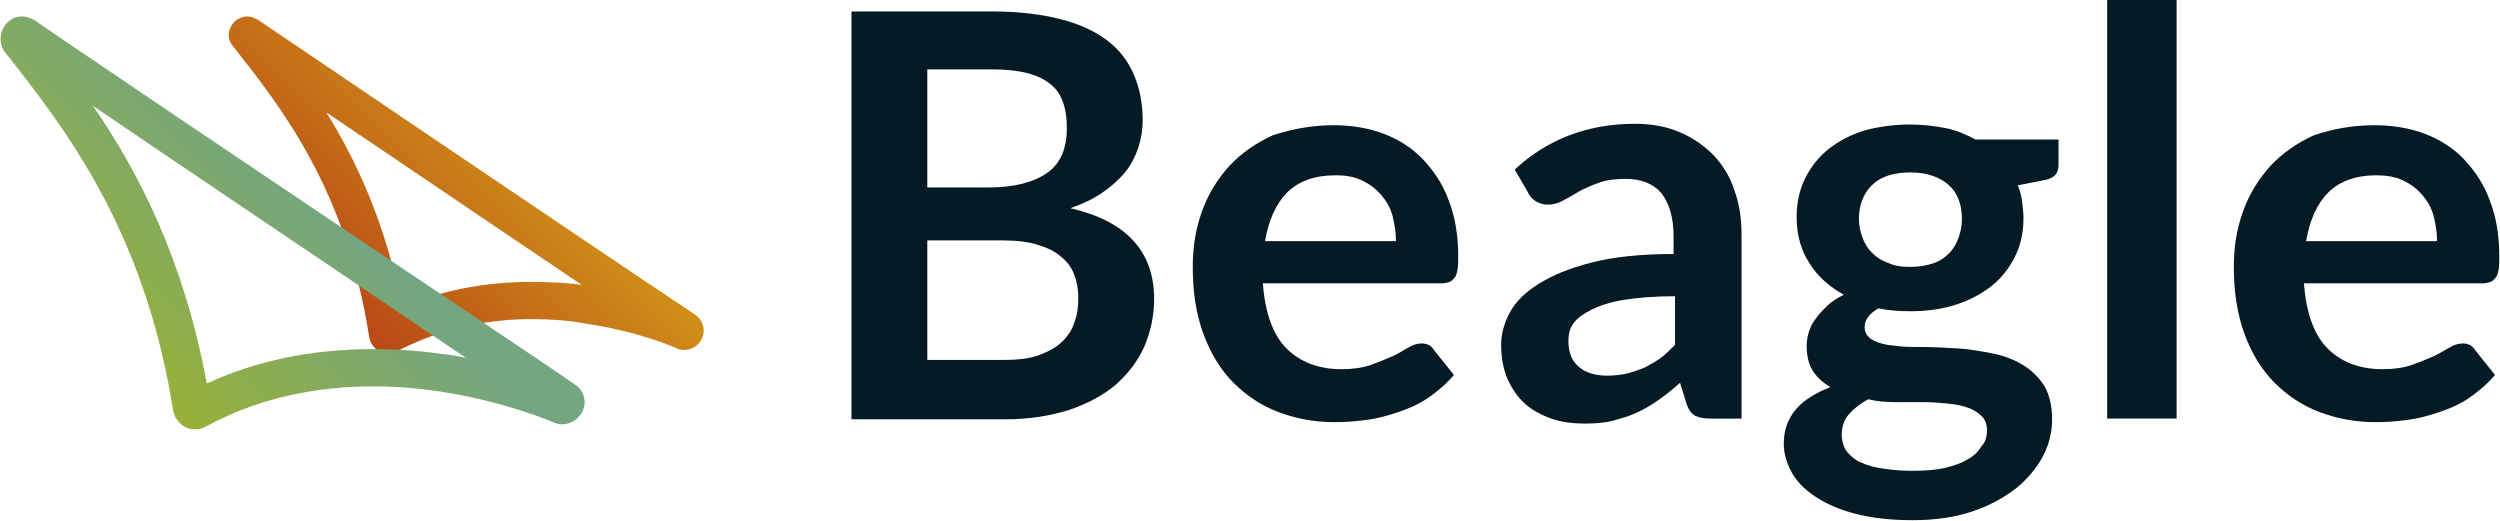
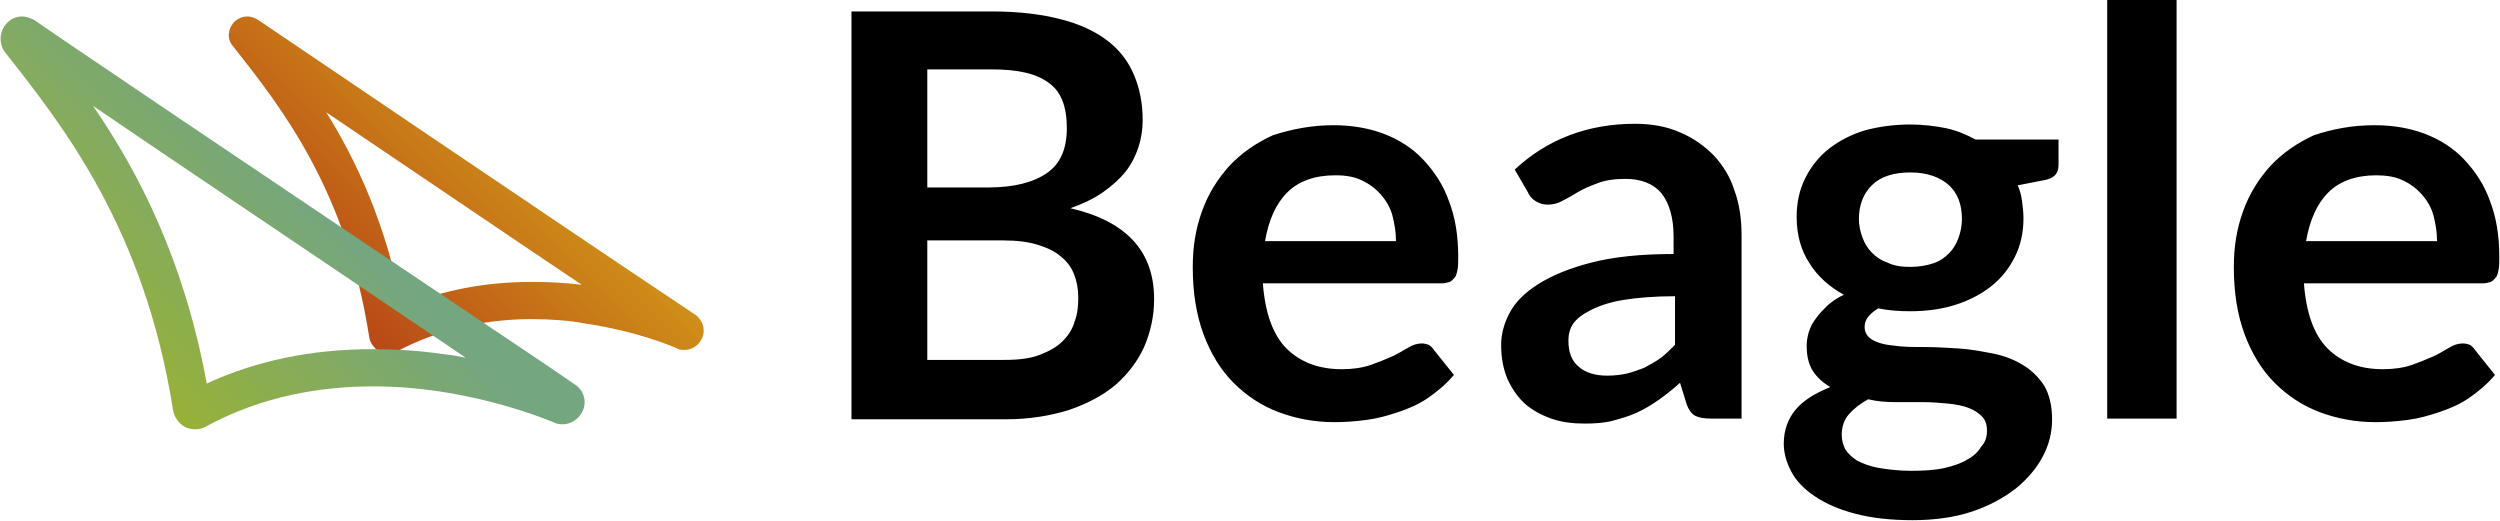
- <svg xmlns="http://www.w3.org/2000/svg" version="1.1" id="Camada_1" x="0px" y="0px" viewBox="0 0 349.4 72.7" style="enable-background:new 0 0 349.4 72.7;" xml:space="preserve">
-   <style type="text/css">
- 	.st0{fill:#041A24;}
- 	.st1{fill:url(#SVGID_1_);}
- 	.st2{fill:url(#SVGID_2_);}
- </style>
+ <svg xmlns="http://www.w3.org/2000/svg" version="1.1" id="Camada_1" x="0" y="0" viewBox="0 0 349.4 72.7" style="enable-background:new 0 0 349.4 72.7" xml:space="preserve">
+   <path class="st0" d="M119 58.5V1.6h19.7c3.7 0 6.9.4 9.6 1.1s4.8 1.7 6.5 3c1.7 1.3 2.9 2.9 3.7 4.8.8 1.9 1.2 4 1.2 6.3 0 1.3-.2 2.6-.6 3.8-.4 1.2-1 2.4-1.8 3.4s-1.9 2-3.2 2.9c-1.3.9-2.8 1.6-4.5 2.2 7.8 1.8 11.7 6 11.7 12.7 0 2.4-.5 4.6-1.4 6.7-.9 2-2.3 3.8-4 5.3-1.8 1.5-3.9 2.6-6.5 3.5-2.6.8-5.5 1.3-8.8 1.3H119zm10.6-32.3h8.5c3.6 0 6.3-.7 8.2-2 1.9-1.3 2.8-3.4 2.8-6.3 0-3-.8-5.1-2.5-6.3-1.7-1.3-4.3-1.9-7.9-1.9h-9.1v16.5zm0 7.4v16.7h10.8c2 0 3.6-.2 4.9-.7 1.3-.5 2.4-1.1 3.2-1.9.8-.8 1.4-1.7 1.7-2.8.4-1 .5-2.2.5-3.3 0-1.2-.2-2.3-.6-3.3-.4-1-1-1.8-1.9-2.5-.8-.7-1.9-1.2-3.2-1.6-1.3-.4-2.9-.6-4.8-.6h-10.6zM186.4 17.5c2.5 0 4.9.4 7 1.2 2.1.8 4 2 5.5 3.6s2.8 3.5 3.6 5.8c.9 2.3 1.3 4.9 1.3 7.8 0 .7 0 1.3-.1 1.8s-.2.9-.4 1.1-.4.5-.7.6c-.3.1-.7.2-1.1.2h-25c.3 4.1 1.4 7.2 3.3 9.1 1.9 1.9 4.5 2.9 7.7 2.9 1.6 0 2.9-.2 4.1-.6 1.1-.4 2.1-.8 3-1.2.9-.4 1.6-.9 2.2-1.2.6-.4 1.3-.6 1.9-.6.4 0 .7.1 1 .2.3.2.5.4.7.7l2.8 3.5c-1.1 1.3-2.3 2.3-3.6 3.2-1.3.9-2.7 1.5-4.2 2s-2.9.9-4.5 1.1c-1.5.2-3 .3-4.4.3-2.8 0-5.4-.5-7.8-1.4-2.4-.9-4.5-2.3-6.3-4.1-1.8-1.8-3.2-4.1-4.2-6.8s-1.5-5.8-1.5-9.4c0-2.8.4-5.3 1.3-7.8s2.2-4.5 3.8-6.3c1.7-1.8 3.7-3.2 6.1-4.3 2.8-.9 5.5-1.4 8.5-1.4zm.2 7c-2.8 0-5.1.8-6.7 2.4-1.6 1.6-2.6 3.9-3.1 6.8h18.3c0-1.3-.2-2.4-.5-3.6-.3-1.1-.9-2.1-1.6-2.9-.7-.8-1.6-1.5-2.7-2-1-.5-2.2-.7-3.7-.7zM243.5 58.5h-4.4c-.9 0-1.6-.1-2.2-.4-.5-.3-.9-.8-1.2-1.7l-.9-2.9c-1 .9-2 1.7-3 2.4s-2 1.3-3.1 1.8-2.2.8-3.3 1.1-2.5.4-3.9.4c-1.7 0-3.3-.2-4.7-.7-1.4-.5-2.7-1.2-3.7-2.1s-1.8-2.1-2.4-3.4c-.6-1.4-.9-3-.9-4.8 0-1.5.4-3 1.2-4.5.8-1.5 2.1-2.8 4-4 1.9-1.2 4.3-2.2 7.4-3 3.1-.8 6.9-1.2 11.5-1.2v-2.4c0-2.7-.6-4.7-1.7-6.1-1.1-1.3-2.8-2-5-2-1.6 0-2.9.2-3.9.6-1.1.4-2 .8-2.7 1.2-.8.5-1.5.9-2.1 1.2-.7.4-1.4.6-2.2.6-.7 0-1.2-.2-1.7-.5s-.9-.8-1.1-1.3l-1.8-3.1c4.6-4.3 10.3-6.4 16.8-6.4 2.4 0 4.5.4 6.3 1.2 1.9.8 3.4 1.9 4.7 3.2 1.3 1.4 2.3 3 2.9 4.9.7 1.9 1 4 1 6.3v25.6zm-18.9-6c1 0 1.9-.1 2.8-.3.8-.2 1.6-.5 2.4-.8.7-.4 1.5-.8 2.2-1.3.7-.5 1.4-1.2 2.1-1.9v-6.8c-2.8 0-5.2.2-7.1.5s-3.4.8-4.6 1.4c-1.2.6-2 1.2-2.5 1.9s-.7 1.5-.7 2.4c0 1.7.5 2.9 1.5 3.7.9.8 2.3 1.2 3.9 1.2zM267 17.4c1.7 0 3.4.2 4.9.5s2.9.9 4.2 1.6h11.6v3.6c0 .6-.2 1.1-.5 1.4-.3.3-.9.6-1.6.7l-3.6.7c.3.7.5 1.4.6 2.2.1.8.2 1.6.2 2.4 0 2-.4 3.8-1.2 5.4-.8 1.6-1.9 3-3.3 4.1-1.4 1.1-3.1 2-5 2.6-1.9.6-4 .9-6.3.9-1.5 0-3-.1-4.5-.4-1.3.8-1.9 1.6-1.9 2.6 0 .8.4 1.4 1.1 1.8.7.4 1.7.7 3 .8 1.2.2 2.6.2 4.2.2 1.5 0 3.1.1 4.8.2s3.2.4 4.8.7c1.5.3 2.9.8 4.2 1.6 1.2.7 2.2 1.7 3 2.9.7 1.2 1.1 2.8 1.1 4.7 0 1.8-.4 3.5-1.3 5.2-.9 1.7-2.2 3.2-3.8 4.5-1.7 1.3-3.7 2.4-6.1 3.2-2.4.8-5.2 1.2-8.3 1.2-3.1 0-5.7-.3-8-.9-2.3-.6-4.1-1.4-5.6-2.4s-2.6-2.1-3.3-3.4c-.7-1.3-1.1-2.6-1.1-4 0-1.9.6-3.5 1.7-4.8s2.8-2.3 4.8-3.1c-1-.6-1.8-1.3-2.4-2.2-.6-.9-.9-2.1-.9-3.6 0-.6.1-1.2.3-1.9.2-.6.5-1.3 1-1.9.4-.6 1-1.2 1.6-1.8.7-.6 1.4-1.1 2.3-1.5-2-1.1-3.7-2.6-4.8-4.4-1.2-1.8-1.8-4-1.8-6.5 0-2 .4-3.8 1.2-5.4.8-1.6 1.9-3 3.3-4.1 1.4-1.1 3.1-2 5.1-2.6 1.9-.5 4-.8 6.3-.8zm10.7 42.8c0-.8-.2-1.5-.7-2-.5-.5-1.1-.9-1.9-1.2-.8-.3-1.8-.5-2.9-.6-1.1-.1-2.2-.2-3.5-.2h-3.8c-1.3 0-2.6-.1-3.8-.4-1.1.6-2 1.3-2.7 2.1-.7.8-1 1.8-1 2.9 0 .7.2 1.4.5 2 .4.6.9 1.1 1.7 1.6.8.4 1.8.8 3 1 1.2.2 2.7.4 4.5.4 1.8 0 3.4-.1 4.7-.4 1.3-.3 2.4-.7 3.2-1.2.9-.5 1.5-1.1 1.9-1.8.6-.6.8-1.4.8-2.2zM267 37.3c1.2 0 2.3-.2 3.2-.5.9-.3 1.6-.8 2.2-1.4.6-.6 1-1.3 1.3-2.1.3-.8.5-1.7.5-2.7 0-2-.6-3.6-1.8-4.7s-3-1.8-5.4-1.8c-2.4 0-4.2.6-5.4 1.8-1.2 1.2-1.8 2.8-1.8 4.7 0 .9.2 1.8.5 2.6s.7 1.5 1.3 2.1 1.3 1.1 2.2 1.4c1 .5 2.1.6 3.2.6zM304.2 0v58.5h-9.7V0h9.7zM331.9 17.5c2.5 0 4.9.4 7 1.2 2.1.8 4 2 5.5 3.6s2.8 3.5 3.6 5.8c.9 2.3 1.3 4.9 1.3 7.8 0 .7 0 1.3-.1 1.8s-.2.9-.4 1.1-.4.5-.7.6c-.3.1-.7.2-1.1.2h-25c.3 4.1 1.4 7.2 3.3 9.1 1.9 1.9 4.5 2.9 7.7 2.9 1.6 0 2.9-.2 4.1-.6 1.1-.4 2.1-.8 3-1.2.9-.4 1.6-.9 2.2-1.2.6-.4 1.3-.6 1.9-.6.4 0 .7.1 1 .2.3.2.5.4.7.7l2.8 3.5c-1.1 1.3-2.3 2.3-3.6 3.2-1.3.9-2.7 1.5-4.2 2s-2.9.9-4.5 1.1c-1.5.2-3 .3-4.4.3-2.8 0-5.4-.5-7.8-1.4-2.4-.9-4.5-2.3-6.3-4.1-1.8-1.8-3.2-4.1-4.2-6.8s-1.5-5.8-1.5-9.4c0-2.8.4-5.3 1.3-7.8s2.2-4.5 3.8-6.3c1.7-1.8 3.7-3.2 6.1-4.3 2.7-.9 5.4-1.4 8.5-1.4zm.2 7c-2.8 0-5.1.8-6.7 2.4-1.6 1.6-2.6 3.9-3.1 6.8h18.3c0-1.3-.2-2.4-.5-3.6-.3-1.1-.9-2.1-1.6-2.9-.7-.8-1.6-1.5-2.7-2-1-.5-2.3-.7-3.7-.7z" />
  <g>
-     <g>
-       <g>
-         <path class="st0" d="M119,58.5V1.6h19.7c3.7,0,6.9,0.4,9.6,1.1s4.8,1.7,6.5,3c1.7,1.3,2.9,2.9,3.7,4.8c0.8,1.9,1.2,4,1.2,6.3     c0,1.3-0.2,2.6-0.6,3.8c-0.4,1.2-1,2.4-1.8,3.4s-1.9,2-3.2,2.9c-1.3,0.9-2.8,1.6-4.5,2.2c7.8,1.8,11.7,6,11.7,12.7     c0,2.4-0.5,4.6-1.4,6.7c-0.9,2-2.3,3.8-4,5.3c-1.8,1.5-3.9,2.6-6.5,3.5c-2.6,0.8-5.5,1.3-8.8,1.3H119z M129.6,26.2h8.5     c3.6,0,6.3-0.7,8.2-2c1.9-1.3,2.8-3.4,2.8-6.3c0-3-0.8-5.1-2.5-6.3c-1.7-1.3-4.3-1.9-7.9-1.9h-9.1V26.2z M129.6,33.6v16.7h10.8     c2,0,3.6-0.2,4.9-0.7c1.3-0.5,2.4-1.1,3.2-1.9c0.8-0.8,1.4-1.7,1.7-2.8c0.4-1,0.5-2.2,0.5-3.3c0-1.2-0.2-2.3-0.6-3.3     c-0.4-1-1-1.8-1.9-2.5c-0.8-0.7-1.9-1.2-3.2-1.6c-1.3-0.4-2.9-0.6-4.8-0.6H129.6z" />
-         <path class="st0" d="M186.4,17.5c2.5,0,4.9,0.4,7,1.2c2.1,0.8,4,2,5.5,3.6c1.5,1.6,2.8,3.5,3.6,5.8c0.9,2.3,1.3,4.9,1.3,7.8     c0,0.7,0,1.3-0.1,1.8c-0.1,0.5-0.2,0.9-0.4,1.1s-0.4,0.5-0.7,0.6c-0.3,0.1-0.7,0.2-1.1,0.2h-25c0.3,4.1,1.4,7.2,3.3,9.1     c1.9,1.9,4.5,2.9,7.7,2.9c1.6,0,2.9-0.2,4.1-0.6c1.1-0.4,2.1-0.8,3-1.2c0.9-0.4,1.6-0.9,2.2-1.2c0.6-0.4,1.3-0.6,1.9-0.6     c0.4,0,0.7,0.1,1,0.2c0.3,0.2,0.5,0.4,0.7,0.7l2.8,3.5c-1.1,1.3-2.3,2.3-3.6,3.2c-1.3,0.9-2.7,1.5-4.2,2     c-1.5,0.5-2.9,0.9-4.5,1.1c-1.5,0.2-3,0.3-4.4,0.3c-2.8,0-5.4-0.5-7.8-1.4c-2.4-0.9-4.5-2.3-6.3-4.1c-1.8-1.8-3.2-4.1-4.2-6.8     c-1-2.7-1.5-5.8-1.5-9.4c0-2.8,0.4-5.3,1.3-7.8s2.2-4.5,3.8-6.3c1.7-1.8,3.7-3.2,6.1-4.3C180.7,18,183.4,17.5,186.4,17.5z      M186.6,24.5c-2.8,0-5.1,0.8-6.7,2.4c-1.6,1.6-2.6,3.9-3.1,6.8h18.3c0-1.3-0.2-2.4-0.5-3.6c-0.3-1.1-0.9-2.1-1.6-2.9     c-0.7-0.8-1.6-1.5-2.7-2C189.3,24.7,188.1,24.5,186.6,24.5z" />
-         <path class="st0" d="M243.5,58.5h-4.4c-0.9,0-1.6-0.1-2.2-0.4c-0.5-0.3-0.9-0.8-1.2-1.7l-0.9-2.9c-1,0.9-2,1.7-3,2.4     s-2,1.3-3.1,1.8c-1.1,0.5-2.2,0.8-3.3,1.1s-2.5,0.4-3.9,0.4c-1.7,0-3.3-0.2-4.7-0.7c-1.4-0.5-2.7-1.2-3.7-2.1s-1.8-2.1-2.4-3.4     c-0.6-1.4-0.9-3-0.9-4.8c0-1.5,0.4-3,1.2-4.5c0.8-1.5,2.1-2.8,4-4c1.9-1.2,4.3-2.2,7.4-3c3.1-0.8,6.9-1.2,11.5-1.2v-2.4     c0-2.7-0.6-4.7-1.7-6.1c-1.1-1.3-2.8-2-5-2c-1.6,0-2.9,0.2-3.9,0.6c-1.1,0.4-2,0.8-2.7,1.2c-0.8,0.5-1.5,0.9-2.1,1.2     c-0.7,0.4-1.4,0.6-2.2,0.6c-0.7,0-1.2-0.2-1.7-0.5c-0.5-0.3-0.9-0.8-1.1-1.3l-1.8-3.1c4.6-4.3,10.3-6.4,16.8-6.4     c2.4,0,4.5,0.4,6.3,1.2c1.9,0.8,3.4,1.9,4.7,3.2c1.3,1.4,2.3,3,2.9,4.9c0.7,1.9,1,4,1,6.3V58.5z M224.6,52.5c1,0,1.9-0.1,2.8-0.3     c0.8-0.2,1.6-0.5,2.4-0.8c0.7-0.4,1.5-0.8,2.2-1.3c0.7-0.5,1.4-1.2,2.1-1.9v-6.8c-2.8,0-5.2,0.2-7.1,0.5s-3.4,0.8-4.6,1.4     c-1.2,0.6-2,1.2-2.5,1.9c-0.5,0.7-0.7,1.5-0.7,2.4c0,1.7,0.5,2.9,1.5,3.7C221.6,52.1,223,52.5,224.6,52.5z" />
-         <path class="st0" d="M267,17.4c1.7,0,3.4,0.2,4.9,0.5s2.9,0.9,4.2,1.6h11.6v3.6c0,0.6-0.2,1.1-0.5,1.4c-0.3,0.3-0.9,0.6-1.6,0.7     l-3.6,0.7c0.3,0.7,0.5,1.4,0.6,2.2c0.1,0.8,0.2,1.6,0.2,2.4c0,2-0.4,3.8-1.2,5.4c-0.8,1.6-1.9,3-3.3,4.1c-1.4,1.1-3.1,2-5,2.6     c-1.9,0.6-4,0.9-6.3,0.9c-1.5,0-3-0.1-4.5-0.4c-1.3,0.8-1.9,1.6-1.9,2.6c0,0.8,0.4,1.4,1.1,1.8c0.7,0.4,1.7,0.7,3,0.8     c1.2,0.2,2.6,0.2,4.2,0.2c1.5,0,3.1,0.1,4.8,0.2s3.2,0.4,4.8,0.7c1.5,0.3,2.9,0.8,4.2,1.6c1.2,0.7,2.2,1.7,3,2.9     c0.7,1.2,1.1,2.8,1.1,4.7c0,1.8-0.4,3.5-1.3,5.2c-0.9,1.7-2.2,3.2-3.8,4.5c-1.7,1.3-3.7,2.4-6.1,3.2c-2.4,0.8-5.2,1.2-8.3,1.2     c-3.1,0-5.7-0.3-8-0.9c-2.3-0.6-4.1-1.4-5.6-2.4c-1.5-1-2.6-2.1-3.3-3.4c-0.7-1.3-1.1-2.6-1.1-4c0-1.9,0.6-3.5,1.7-4.8     s2.8-2.3,4.8-3.1c-1-0.6-1.8-1.3-2.4-2.2c-0.6-0.9-0.9-2.1-0.9-3.6c0-0.6,0.1-1.2,0.3-1.9c0.2-0.6,0.5-1.3,1-1.9     c0.4-0.6,1-1.2,1.6-1.8c0.7-0.6,1.4-1.1,2.3-1.5c-2-1.1-3.7-2.6-4.8-4.4c-1.2-1.8-1.8-4-1.8-6.5c0-2,0.4-3.8,1.2-5.4     c0.8-1.6,1.9-3,3.3-4.1c1.4-1.1,3.1-2,5.1-2.6C262.6,17.7,264.7,17.4,267,17.4z M277.7,60.2c0-0.8-0.2-1.5-0.7-2     c-0.5-0.5-1.1-0.9-1.9-1.2c-0.8-0.3-1.8-0.5-2.9-0.6c-1.1-0.1-2.2-0.2-3.5-0.2c-1.2,0-2.5,0-3.8,0s-2.6-0.1-3.8-0.4     c-1.1,0.6-2,1.3-2.7,2.1c-0.7,0.8-1,1.8-1,2.9c0,0.7,0.2,1.4,0.5,2c0.4,0.6,0.9,1.1,1.7,1.6c0.8,0.4,1.8,0.8,3,1     c1.2,0.2,2.7,0.4,4.5,0.4c1.8,0,3.4-0.1,4.7-0.4c1.3-0.3,2.4-0.7,3.2-1.2c0.9-0.5,1.5-1.1,1.9-1.8     C277.5,61.8,277.7,61,277.7,60.2z M267,37.3c1.2,0,2.3-0.2,3.2-0.5c0.9-0.3,1.6-0.8,2.2-1.4c0.6-0.6,1-1.3,1.3-2.1     c0.3-0.8,0.5-1.7,0.5-2.7c0-2-0.6-3.6-1.8-4.7s-3-1.8-5.4-1.8c-2.4,0-4.2,0.6-5.4,1.8c-1.2,1.2-1.8,2.8-1.8,4.7     c0,0.9,0.2,1.8,0.5,2.6s0.7,1.5,1.3,2.1s1.3,1.1,2.2,1.4C264.8,37.2,265.9,37.3,267,37.3z" />
-         <path class="st0" d="M304.2,0v58.5h-9.7V0H304.2z" />
-         <path class="st0" d="M331.9,17.5c2.5,0,4.9,0.4,7,1.2c2.1,0.8,4,2,5.5,3.6c1.5,1.6,2.8,3.5,3.6,5.8c0.9,2.3,1.3,4.9,1.3,7.8     c0,0.7,0,1.3-0.1,1.8c-0.1,0.5-0.2,0.9-0.4,1.1s-0.4,0.5-0.7,0.6c-0.3,0.1-0.7,0.2-1.1,0.2h-25c0.3,4.1,1.4,7.2,3.3,9.1     c1.9,1.9,4.5,2.9,7.7,2.9c1.6,0,2.9-0.2,4.1-0.6c1.1-0.4,2.1-0.8,3-1.2c0.9-0.4,1.6-0.9,2.2-1.2c0.6-0.4,1.3-0.6,1.9-0.6     c0.4,0,0.7,0.1,1,0.2c0.3,0.2,0.5,0.4,0.7,0.7l2.8,3.5c-1.1,1.3-2.3,2.3-3.6,3.2c-1.3,0.9-2.7,1.5-4.2,2     c-1.5,0.5-2.9,0.9-4.5,1.1c-1.5,0.2-3,0.3-4.4,0.3c-2.8,0-5.4-0.5-7.8-1.4c-2.4-0.9-4.5-2.3-6.3-4.1c-1.8-1.8-3.2-4.1-4.2-6.8     c-1-2.7-1.5-5.8-1.5-9.4c0-2.8,0.4-5.3,1.3-7.8s2.2-4.5,3.8-6.3c1.7-1.8,3.7-3.2,6.1-4.3C326.1,18,328.8,17.5,331.9,17.5z      M332.1,24.5c-2.8,0-5.1,0.8-6.7,2.4c-1.6,1.6-2.6,3.9-3.1,6.8h18.3c0-1.3-0.2-2.4-0.5-3.6c-0.3-1.1-0.9-2.1-1.6-2.9     c-0.7-0.8-1.6-1.5-2.7-2C334.8,24.7,333.5,24.5,332.1,24.5z" />
-       </g>
-     </g>
-     <g>
-       <g>
-         <g>
-           <linearGradient id="SVGID_1_" gradientUnits="userSpaceOnUse" x1="47.079" y1="43.649" x2="71.942" y2="18.786">
-             <stop offset="0" style="stop-color:#B94817" />
-             <stop offset="1" style="stop-color:#CF8F18" />
-           </linearGradient>
-           <path class="st1" d="M45.6,15.7c10.4,7,25.1,17,35.7,24.1c-2.4-0.3-4.7-0.4-7-0.4c-6.6,0-12.6,1.2-18.1,3.5      C53.9,31.3,49.9,22.6,45.6,15.7 M34.6,2.3c-0.7,0-1.4,0.3-1.9,0.8c-0.9,1-1,2.4-0.1,3.4c6.7,8.5,15.8,20,19,40.6      c0.1,0.8,0.7,1.6,1.4,2c0.4,0.2,0.8,0.3,1.2,0.3c0.4,0,0.9-0.1,1.3-0.3c6.4-3.4,13.1-4.5,18.8-4.5c2.7,0,5.3,0.2,7.4,0.6      c7.5,1.1,12.8,3.4,12.9,3.5c0.4,0.2,0.7,0.2,1.1,0.2c0.9,0,1.8-0.5,2.3-1.4c0.7-1.2,0.3-2.7-0.8-3.5l-1.2-0.8      C78.6,31.6,38.2,4.2,36.1,2.8C35.6,2.5,35.1,2.3,34.6,2.3L34.6,2.3z" />
-         </g>
-       </g>
-       <linearGradient id="SVGID_2_" gradientUnits="userSpaceOnUse" x1="18.433" y1="53.126" x2="43.917" y2="27.642">
-         <stop offset="0" style="stop-color:#98B136" />
-         <stop offset="5.772730e-03" style="stop-color:#98B136" />
-         <stop offset="1" style="stop-color:#74A680" />
-       </linearGradient>
-       <path class="st2" d="M13,14.8C23.4,21.9,41,33.7,65.1,50c-1-0.2-2-0.4-3.1-0.5c-3.4-0.5-6.7-0.7-10-0.7c-8.4,0-16.2,1.6-23.1,4.8    C25.7,36.3,19.4,24.1,13,14.8 M3.1,2.3c-0.8,0-1.6,0.3-2.2,1c-1,1.1-1.1,2.8-0.2,4C8.9,17.7,20.2,32,24.2,57.4    c0.2,1,0.8,1.8,1.7,2.3c0.4,0.2,0.9,0.3,1.4,0.3c0.5,0,1-0.1,1.5-0.4c7.9-4.3,16.2-5.6,23.4-5.6c3.4,0,6.5,0.3,9.2,0.7    c9.2,1.4,15.9,4.3,15.9,4.3c0.4,0.2,0.8,0.3,1.3,0.3c1.1,0,2.1-0.6,2.7-1.6c0.8-1.4,0.4-3.1-1-4l-4.4-3C30.4,20.2,6.6,4.1,4.8,2.8    C4.2,2.5,3.6,2.3,3.1,2.3L3.1,2.3z" />
-     </g>
+     <linearGradient id="SVGID_1_" gradientUnits="userSpaceOnUse" x1="47.079" y1="43.649" x2="71.942" y2="18.786">
+       <stop offset="0" style="stop-color:#b94817" />
+       <stop offset="1" style="stop-color:#cf8f18" />
+     </linearGradient>
+     <path d="M45.6 15.7c10.4 7 25.1 17 35.7 24.1-2.4-.3-4.7-.4-7-.4-6.6 0-12.6 1.2-18.1 3.5-2.3-11.6-6.3-20.3-10.6-27.2m-11-13.4c-.7 0-1.4.3-1.9.8-.9 1-1 2.4-.1 3.4 6.7 8.5 15.8 20 19 40.6.1.8.7 1.6 1.4 2 .4.2.8.3 1.2.3.4 0 .9-.1 1.3-.3 6.4-3.4 13.1-4.5 18.8-4.5 2.7 0 5.3.2 7.4.6 7.5 1.1 12.8 3.4 12.9 3.5.4.2.7.2 1.1.2.9 0 1.8-.5 2.3-1.4.7-1.2.3-2.7-.8-3.5l-1.2-.8C78.6 31.6 38.2 4.2 36.1 2.8c-.5-.3-1-.5-1.5-.5z" style="fill:url(#SVGID_1_)" />
+     <linearGradient id="SVGID_2_" gradientUnits="userSpaceOnUse" x1="18.433" y1="53.126" x2="43.917" y2="27.642">
+       <stop offset="0" style="stop-color:#98b136" />
+       <stop offset=".006" style="stop-color:#98b136" />
+       <stop offset="1" style="stop-color:#74a680" />
+     </linearGradient>
+     <path d="M13 14.8C23.4 21.9 41 33.7 65.1 50c-1-.2-2-.4-3.1-.5-3.4-.5-6.7-.7-10-.7-8.4 0-16.2 1.6-23.1 4.8-3.2-17.3-9.5-29.5-15.9-38.8M3.1 2.3c-.8 0-1.6.3-2.2 1-1 1.1-1.1 2.8-.2 4C8.9 17.7 20.2 32 24.2 57.4c.2 1 .8 1.8 1.7 2.3.4.2.9.3 1.4.3.5 0 1-.1 1.5-.4C36.7 55.3 45 54 52.2 54c3.4 0 6.5.3 9.2.7 9.2 1.4 15.9 4.3 15.9 4.3.4.2.8.3 1.3.3 1.1 0 2.1-.6 2.7-1.6.8-1.4.4-3.1-1-4l-4.4-3C30.4 20.2 6.6 4.1 4.8 2.8c-.6-.3-1.2-.5-1.7-.5z" style="fill:url(#SVGID_2_)" />
  </g>
</svg>
